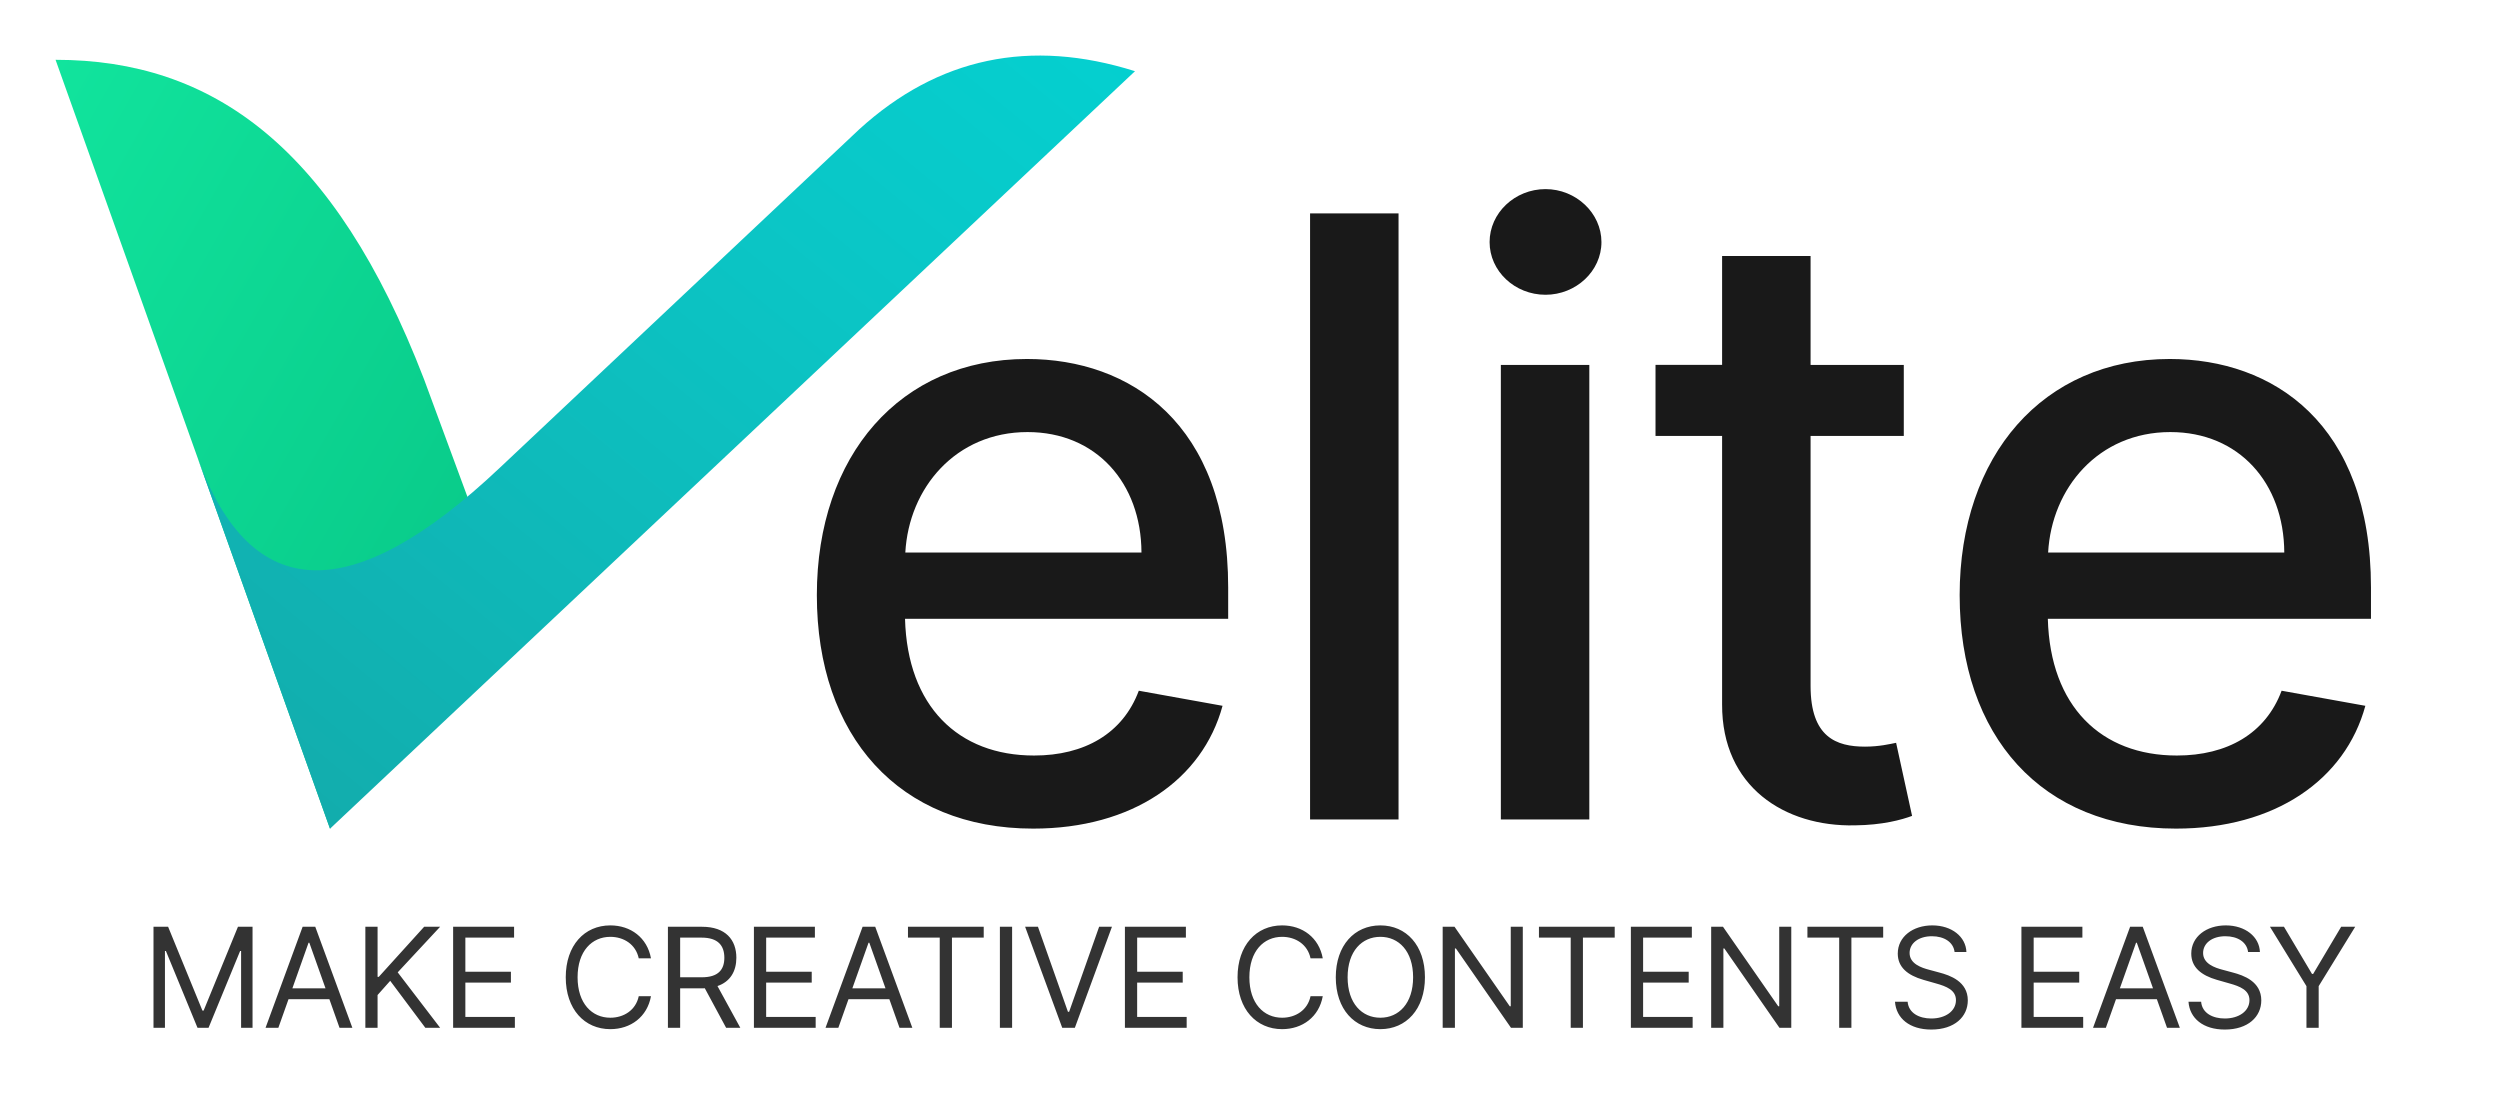
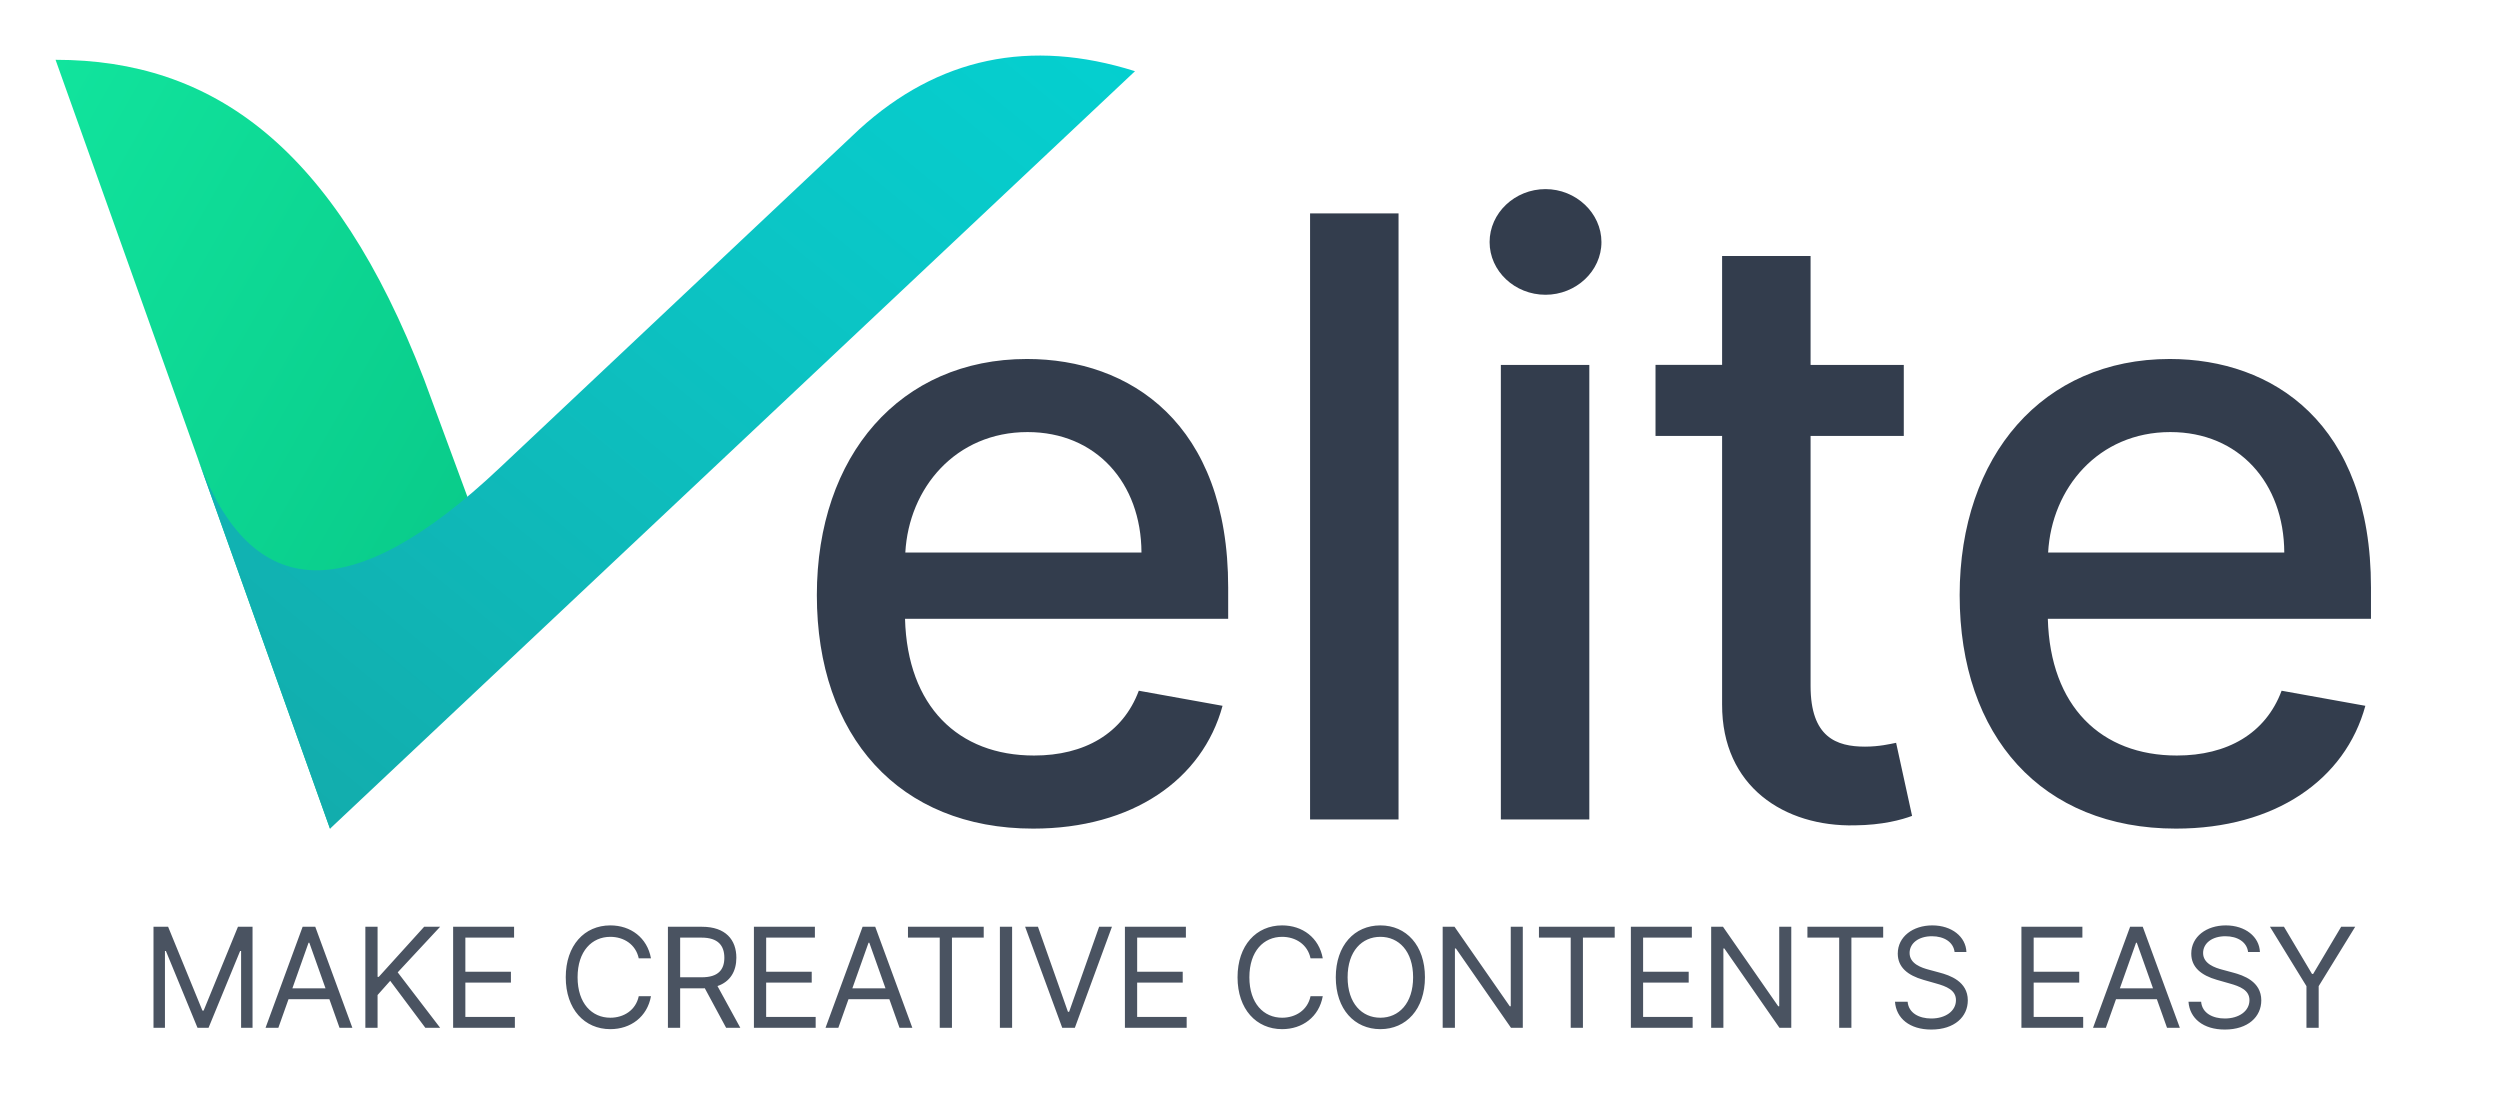
- <svg xmlns="http://www.w3.org/2000/svg" viewBox="0 0 180 80" fill="currentColor">
+ <svg xmlns="http://www.w3.org/2000/svg" viewBox="0 0 180 80" fill="#1d283a">
  <linearGradient x2="1" y2="1" id="a">
    <stop offset="0%" stop-color="#11E49D" />
    <stop offset="82%" stop-color="#09CA89" />
    <stop offset="100%" stop-color="#08A771" />
  </linearGradient>
  <linearGradient y1="1" x2="1" id="b">
    <stop offset="0%" stop-color="#13AAAA" />
    <stop offset="68%" stop-color="#0BC5C5" />
    <stop offset="100%" stop-color="#04D0D0" />
  </linearGradient>
  <path d="M30.53 27.306l5.11 13.84-11.88 18.52L4 4.306c11.3 0 20.08 6.25 26.53 23z" fill="url(#a)" />
  <path d="M81.72 5.126q-11.33-3.57-19.85 4.18L36 33.666q-16 15.12-21.76-.67l9.52 26.67 57.96-54.54z" fill="url(#b)" />
  <path d="M74.388 59.66c7.138 0 12.187-3.515 13.636-8.842l-6.03-1.086c-1.15 3.089-3.92 4.666-7.542 4.666-5.455 0-9.12-3.537-9.29-9.844h23.267v-2.259c0-11.825-7.074-16.448-14.489-16.448-9.119 0-15.127 6.946-15.127 17.002 0 10.164 5.923 16.811 15.575 16.811zm-9.205-19.879c.256-4.645 3.622-8.672 8.8-8.672 4.943 0 8.182 3.665 8.203 8.672H65.183zm35.512-24.417h-6.37V59h6.37V15.364zM108.06 59h6.371V26.273h-6.37V59zm3.218-37.777c2.194 0 4.026-1.705 4.026-3.793s-1.832-3.814-4.026-3.814c-2.216 0-4.027 1.726-4.027 3.814s1.81 3.793 4.027 3.793zm25.795 5.05h-6.711v-7.841h-6.371v7.84h-4.794v5.114h4.794v19.326c-.021 5.944 4.517 8.82 9.545 8.714 2.024-.021 3.388-.405 4.134-.682l-1.15-5.262c-.427.085-1.215.276-2.238.276-2.067 0-3.92-.681-3.92-4.367V31.386h6.711v-5.113zM156.67 59.66c7.137 0 12.187-3.515 13.636-8.842l-6.03-1.086c-1.15 3.089-3.92 4.666-7.542 4.666-5.455 0-9.12-3.537-9.29-9.844h23.266v-2.259c0-11.825-7.072-16.448-14.488-16.448-9.119 0-15.127 6.946-15.127 17.002 0 10.164 5.923 16.811 15.575 16.811zm-9.205-19.879c.256-4.645 3.622-8.672 8.8-8.672 4.943 0 8.181 3.665 8.203 8.672h-17.003z" fill-opacity=".9" />
  <path d="M11.052 66.727V74h.824v-5.526h.07L14.22 74h.796l2.272-5.526h.071V74h.824v-7.273h-1.05l-2.472 6.037h-.086l-2.471-6.037h-1.051zM20.042 74l.732-2.06h2.94l.731 2.06h.924l-2.67-7.273h-.91L19.12 74h.923zm1.009-2.84l1.164-3.282h.057l1.165 3.281H21.05zM26.305 74h.88v-2.358l.91-1.023L30.623 74h1.066l-3.054-3.991 3.054-3.282h-1.15l-3.268 3.608h-.085v-3.608h-.88V74zm6.32 0h4.446v-.781h-3.565v-2.472h3.28v-.781h-3.28v-2.457h3.508v-.782h-4.389V74zm14.245-5c-.27-1.491-1.463-2.372-2.926-2.372-1.861 0-3.21 1.434-3.21 3.736 0 2.3 1.349 3.735 3.21 3.735 1.463 0 2.656-.88 2.926-2.372h-.88c-.214 1.009-1.08 1.549-2.046 1.549-1.321 0-2.358-1.023-2.358-2.912 0-1.89 1.037-2.912 2.358-2.912.966 0 1.832.54 2.045 1.548h.88zm1.22 5h.881v-2.84h1.59c.065 0 .125 0 .186-.004L52.28 74h1.022l-1.644-3.004c.927-.316 1.36-1.073 1.36-2.039 0-1.285-.767-2.23-2.471-2.23H48.09V74zm.881-3.636v-2.855h1.548c1.18 0 1.634.575 1.634 1.448 0 .874-.455 1.407-1.62 1.407h-1.562zM54.282 74h4.446v-.781h-3.565v-2.472h3.281v-.781h-3.28v-2.457h3.508v-.782h-4.39V74zm6.079 0l.731-2.06h2.94l.732 2.06h.923l-2.67-7.273h-.91L59.438 74h.924zm1.008-2.84l1.165-3.282h.057l1.165 3.281h-2.387zm4.005-3.651h2.287V74h.88v-6.491h2.287v-.782h-5.454v.782zm7.499-.782h-.881V74h.88v-7.273zm1.86 0h-.924L76.48 74h.91l2.67-7.273h-.923l-2.16 6.122h-.085l-2.159-6.122zM80.994 74h4.446v-.781h-3.565v-2.472h3.281v-.781h-3.28v-2.457h3.508v-.782h-4.39V74zm14.245-5c-.27-1.491-1.463-2.372-2.926-2.372-1.86 0-3.21 1.434-3.21 3.736 0 2.3 1.35 3.735 3.21 3.735 1.463 0 2.656-.88 2.926-2.372h-.88c-.213 1.009-1.08 1.549-2.046 1.549-1.32 0-2.358-1.023-2.358-2.912 0-1.89 1.037-2.912 2.358-2.912.966 0 1.833.54 2.046 1.548h.88zm7.357 1.364c0-2.302-1.35-3.736-3.21-3.736-1.86 0-3.21 1.434-3.21 3.736 0 2.3 1.35 3.735 3.21 3.735 1.86 0 3.21-1.434 3.21-3.735zm-.852 0c0 1.889-1.037 2.912-2.358 2.912-1.321 0-2.358-1.023-2.358-2.912 0-1.89 1.037-2.912 2.358-2.912 1.32 0 2.358 1.022 2.358 2.912zm7.896-3.637h-.866v5.725h-.071l-3.977-5.725h-.853V74h.881v-5.71h.071L108.79 74h.852v-7.273zm1.164.782h2.287V74h.88v-6.491h2.288v-.782h-5.455v.782zM117.424 74h4.446v-.781h-3.566v-2.472h3.282v-.781h-3.282v-2.457h3.509v-.782h-4.39V74zm11.547-7.273h-.867v5.725h-.071l-3.977-5.725h-.852V74h.88v-5.71h.07L128.12 74h.852v-7.273zm1.163.782h2.287V74h.88v-6.491h2.288v-.782h-5.455v.782zm10.596 1.036h.852c-.04-1.097-1.051-1.917-2.457-1.917-1.392 0-2.486.81-2.486 2.031 0 .98.71 1.563 1.847 1.89l.894.255c.767.213 1.449.483 1.449 1.207 0 .796-.767 1.321-1.775 1.321-.867 0-1.634-.383-1.705-1.207h-.91c.086 1.193 1.052 2.003 2.615 2.003 1.676 0 2.628-.923 2.628-2.102 0-1.364-1.293-1.804-2.046-2.003l-.74-.2c-.538-.141-1.405-.425-1.405-1.207 0-.696.639-1.207 1.605-1.207.88 0 1.549.42 1.634 1.136zM145.543 74h4.446v-.781h-3.565v-2.472h3.28v-.781h-3.28v-2.457h3.508v-.782h-4.39V74zm6.078 0l.732-2.06h2.94l.732 2.06h.923l-2.67-7.273h-.91L150.699 74h.923zm1.009-2.84l1.165-3.282h.056l1.165 3.281h-2.386zm9.232-2.615h.852c-.04-1.097-1.051-1.917-2.457-1.917-1.392 0-2.486.81-2.486 2.031 0 .98.71 1.563 1.846 1.89l.895.255c.767.213 1.449.483 1.449 1.207 0 .796-.767 1.321-1.775 1.321-.867 0-1.634-.383-1.705-1.207h-.91c.086 1.193 1.052 2.003 2.615 2.003 1.676 0 2.627-.923 2.627-2.102 0-1.364-1.292-1.804-2.045-2.003l-.74-.2c-.538-.141-1.405-.425-1.405-1.207 0-.696.639-1.207 1.605-1.207.88 0 1.548.42 1.634 1.136zm1.575-1.818l2.628 4.276V74h.88v-2.997l2.629-4.276h-1.01l-2.016 3.395h-.085l-2.017-3.395h-1.01z" fill-opacity=".8" />
</svg>
